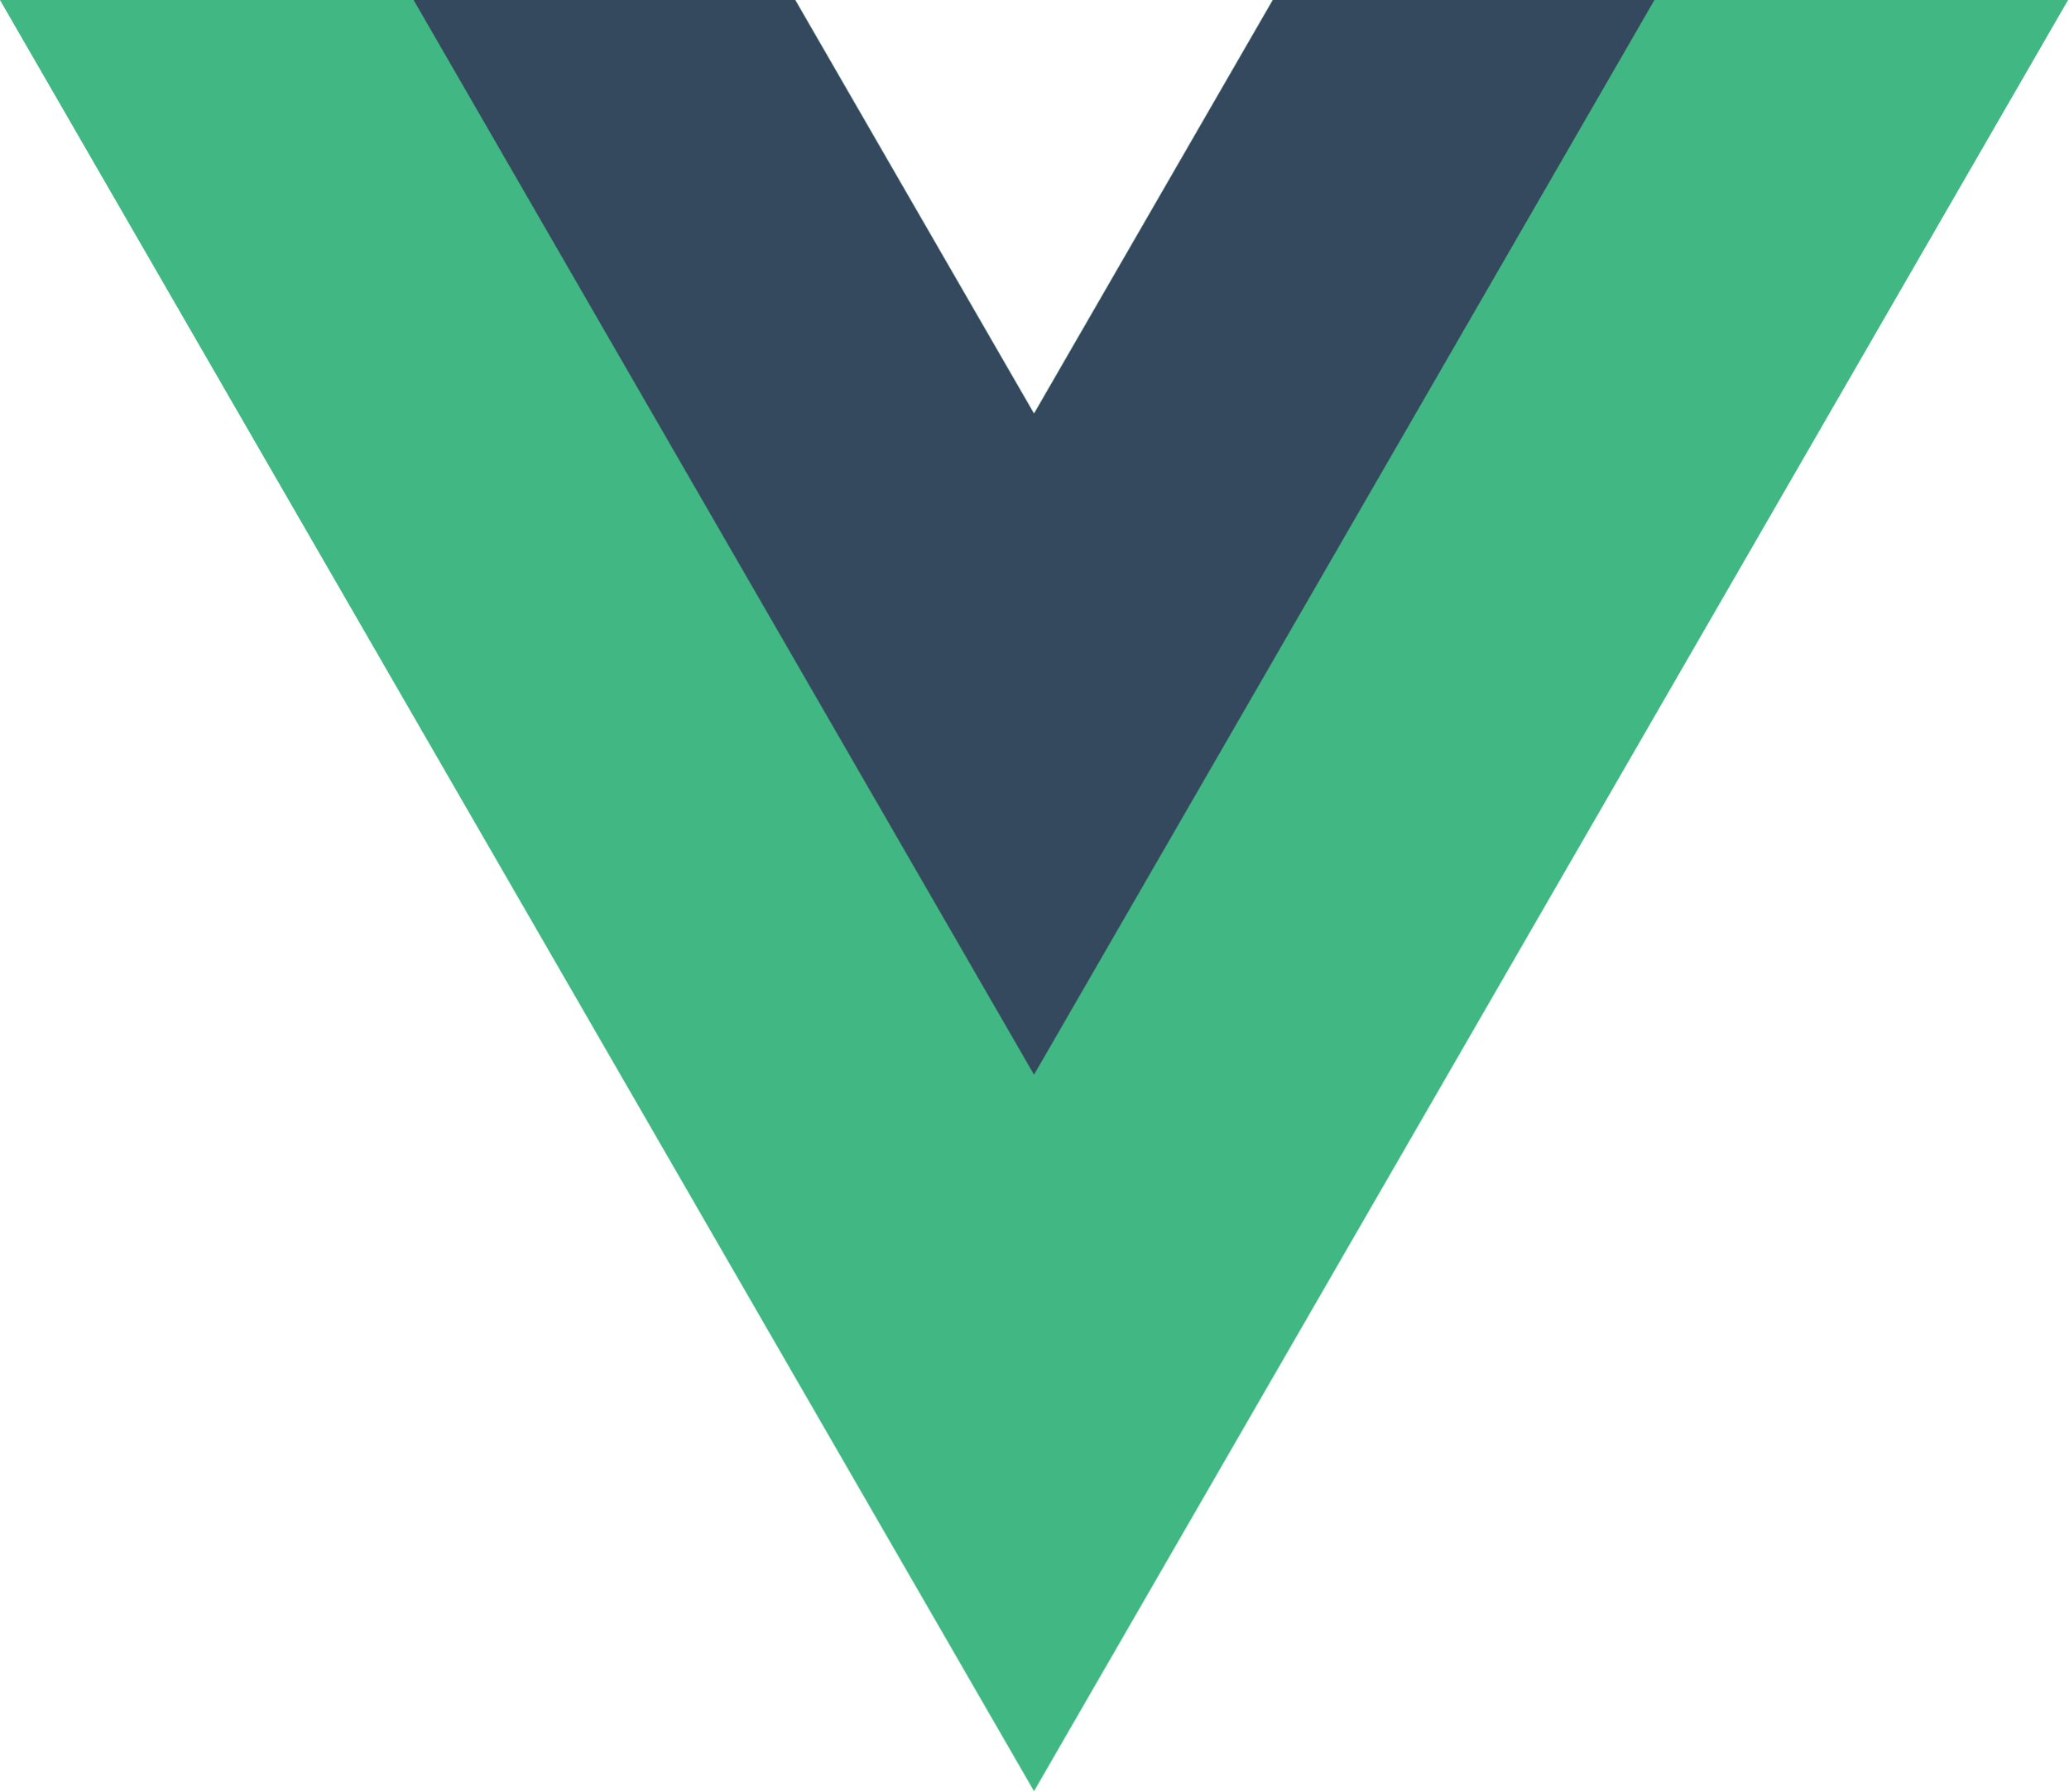
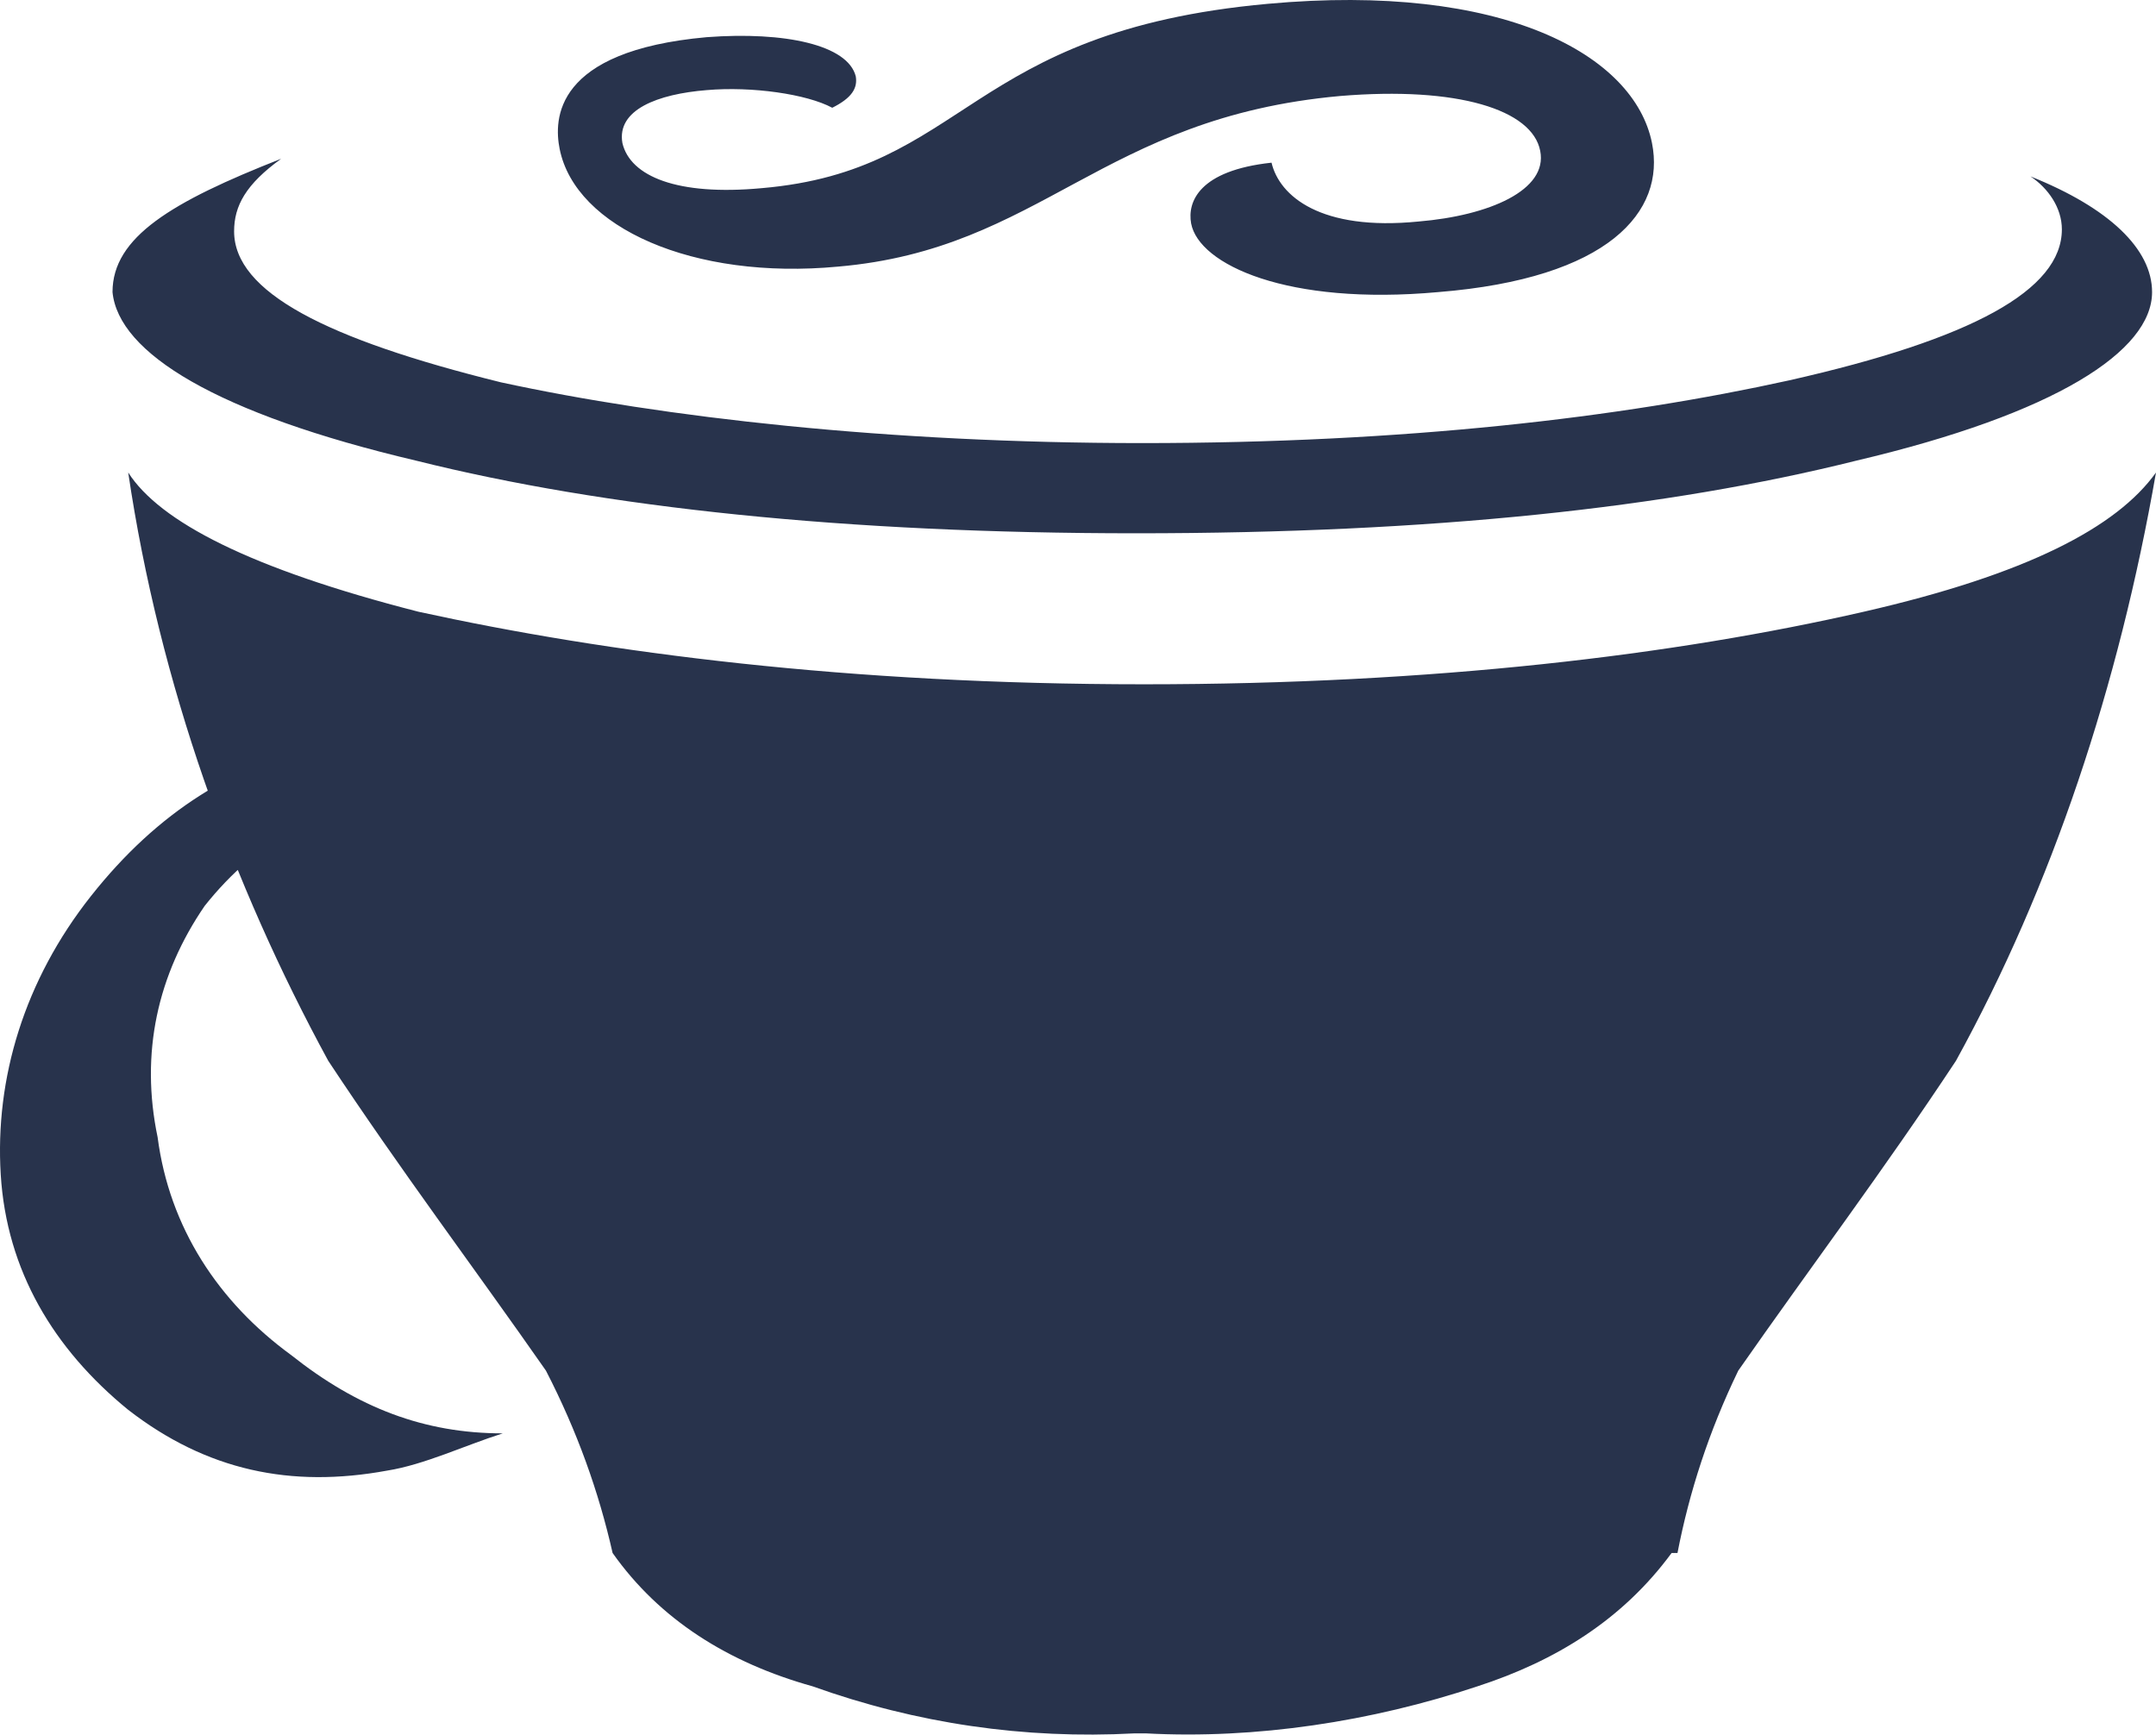
- <svg xmlns="http://www.w3.org/2000/svg" viewBox="0 0 261.76 226.69">
-   <g transform="matrix(1.3333 0 0 -1.3333 -76.311 313.34)">
-     <g transform="translate(178.06 235.01)">
-       <path d="m0 0-22.669-39.264-22.669 39.264h-75.491l98.16-170.02 98.16 170.02z" fill="#41b883" />
-     </g>
-     <g transform="translate(178.06 235.01)">
-       <path d="m0 0-22.669-39.264-22.669 39.264h-36.227l58.896-102.01 58.896 102.01z" fill="#34495e" />
-     </g>
-   </g>
+ <svg xmlns="http://www.w3.org/2000/svg" width="256" height="206" viewBox="0 0 256 206">
+   <path fill="#28334C" d="M101.614 9.071c.233 1.397-.466 2.562-2.794 3.726c-3.027-1.63-9.548-2.562-14.903-2.096c-5.822.466-10.712 2.329-10.013 6.287c.931 3.959 6.52 6.288 16.533 5.356c24.45-2.096 24.217-18.629 60.078-21.889c27.943-2.561 43.544 6.055 45.64 16.533c1.63 8.15-5.123 16.068-25.382 17.698c-17.93 1.63-28.409-3.26-29.34-8.15c-.466-2.562.931-6.288 9.547-7.219c.932 3.959 5.822 8.15 17.465 6.986c8.383-.699 15.368-3.726 14.437-8.383c-.931-4.89-9.78-7.685-23.752-6.52c-28.409 2.561-35.394 18.163-59.612 20.259C82.287 33.289 68.315 27 66.452 17.687c-.698-3.493-.698-11.643 17.465-13.273c9.314-.699 16.766.931 17.697 4.657Zm-90.815 97.336C2.882 116.42-.611 128.062.087 139.473c.699 11.41 6.287 20.724 15.136 27.943c9.314 7.218 19.327 9.314 30.738 7.218c4.424-.698 9.314-3.027 13.738-4.424c-9.314 0-17.231-3.027-25.149-9.314c-8.615-6.288-14.437-15.136-15.834-25.848c-2.096-10.013 0-19.327 5.589-27.477c6.287-7.917 14.437-12.342 25.148-13.739c10.712-.698 20.026 2.096 29.34 8.616c-2.095-3.027-5.122-5.123-7.916-7.917c-9.315-6.288-19.328-9.315-31.67-6.288c-11.177 2.33-20.491 8.15-28.408 18.164Zm124.813-53.791c-30.04 0-56.818-3.027-76.146-7.219c-20.724-5.123-31.669-10.711-31.669-17.93c0-3.027 1.398-5.589 5.59-8.616c-13.041 5.123-20.027 9.315-20.027 15.835c.699 7.218 12.342 14.437 36.093 20.026c22.355 5.588 50.997 8.615 85.46 8.615c35.162 0 63.105-3.027 85.46-8.615c23.751-5.589 35.161-13.04 35.161-20.026c0-5.123-5.123-10.013-14.437-13.739c2.096 1.397 3.726 3.726 3.726 6.287c0 7.219-10.712 13.04-32.368 17.93c-20.026 4.425-45.64 7.452-76.843 7.452Zm85.692 20.026c-22.355 5.123-50.996 8.616-85.46 8.616c-35.161 0-63.803-3.726-86.158-8.616C29.66 67.519 18.95 61.93 15.223 56.109c3.726 25.149 12.342 48.9 23.752 69.858c8.616 13.04 17.231 24.45 25.847 36.792c3.726 7.218 6.287 14.437 7.917 21.656c5.589 7.917 13.74 13.04 23.752 15.834c12.342 4.424 25.149 6.287 38.19 5.589h1.396c13.04.698 26.78-1.398 39.354-5.589c9.314-3.027 17.231-7.917 23.053-15.834h.698c1.397-7.22 3.726-14.438 7.219-21.656c8.616-12.342 17.232-23.752 25.847-36.792c11.41-20.725 19.328-44.476 23.752-69.858c-4.657 6.52-15.369 12.109-34.696 16.533Z" />
</svg>
